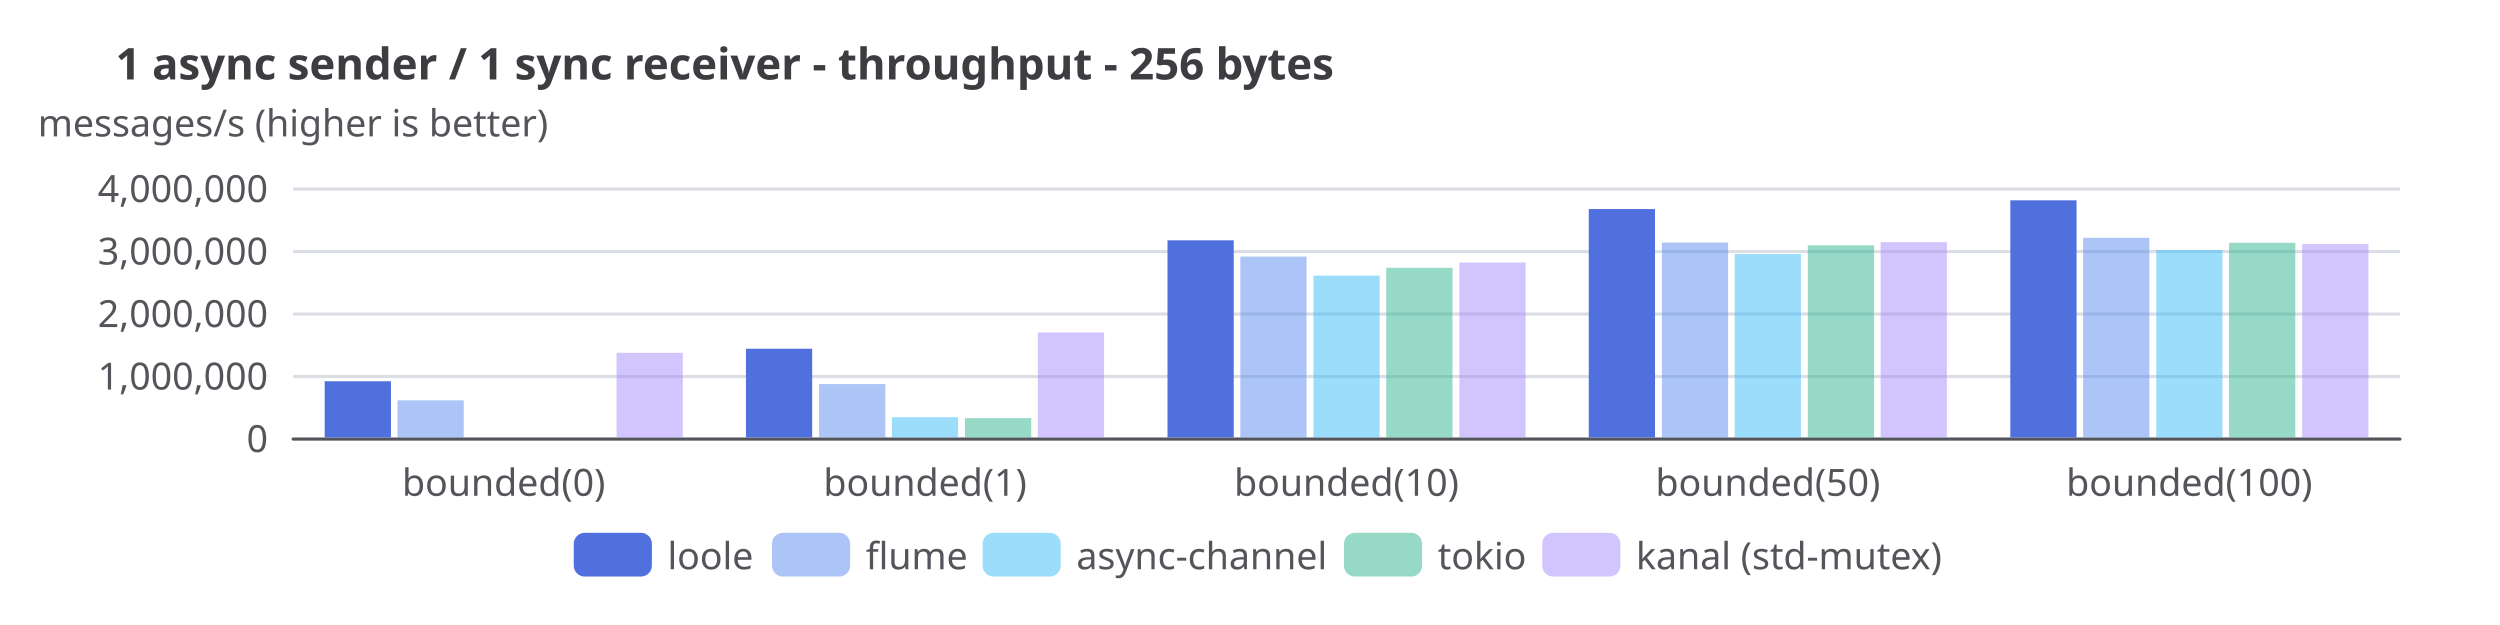
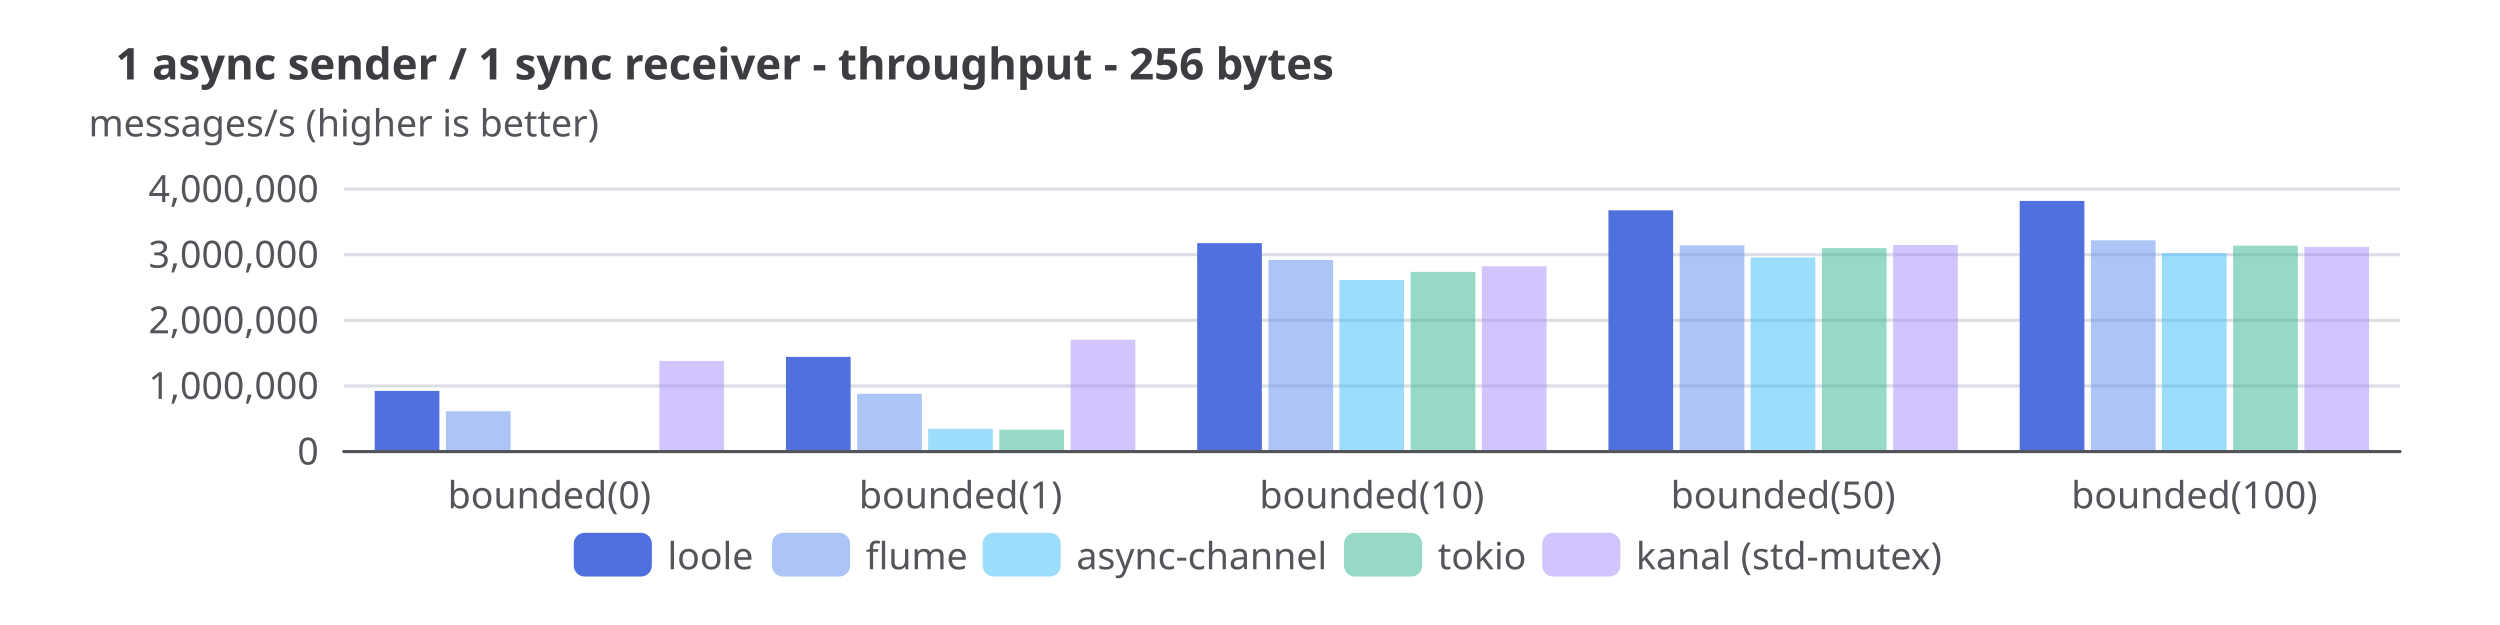
<svg xmlns="http://www.w3.org/2000/svg" width="800" height="200" version="1.1" baseProfile="full" viewBox="0 0 800 200">
  <rect width="800" height="200" x="0" y="0" fill="white" />
-   <path d="M93.8 140.5L768 140.5" fill="none" pointer-events="visible" stroke="#dbdee4" class="zr12-cls-84" />
-   <path d="M93.8 120.5L768 120.5" fill="none" pointer-events="visible" stroke="#dbdee4" class="zr12-cls-84" />
-   <path d="M93.8 100.5L768 100.5" fill="none" pointer-events="visible" stroke="#dbdee4" class="zr12-cls-84" />
-   <path d="M93.8 80.5L768 80.5" fill="none" pointer-events="visible" stroke="#dbdee4" class="zr12-cls-84" />
-   <path d="M93.8 60.5L768 60.5" fill="none" pointer-events="visible" stroke="#dbdee4" class="zr12-cls-84" />
-   <text dominant-baseline="central" text-anchor="middle" style="font-size:12px;font-family:sans-serif;" xml:space="preserve" y="-6" transform="translate(93.76 45)" fill="#54555a">messages/s (higher is better)</text>
-   <path d="M93.8 140.5L768 140.5" fill="none" pointer-events="visible" stroke="#54555a" stroke-linecap="round" class="zr12-cls-84" />
-   <text dominant-baseline="central" text-anchor="end" style="font-size:12px;font-family:sans-serif;" transform="translate(85.76 140)" fill="#54555a">0</text>
-   <text dominant-baseline="central" text-anchor="end" style="font-size:12px;font-family:sans-serif;" transform="translate(85.76 120)" fill="#54555a">1,000,000</text>
-   <text dominant-baseline="central" text-anchor="end" style="font-size:12px;font-family:sans-serif;" transform="translate(85.76 100)" fill="#54555a">2,000,000</text>
-   <text dominant-baseline="central" text-anchor="end" style="font-size:12px;font-family:sans-serif;" transform="translate(85.76 80)" fill="#54555a">3,000,000</text>
-   <text dominant-baseline="central" text-anchor="end" style="font-size:12px;font-family:sans-serif;" transform="translate(85.76 60)" fill="#54555a">4,000,000</text>
-   <text dominant-baseline="central" text-anchor="middle" style="font-size:12px;font-family:sans-serif;" y="6" transform="translate(161.184 148)" fill="#54555a">bounded(0)</text>
-   <text dominant-baseline="central" text-anchor="middle" style="font-size:12px;font-family:sans-serif;" y="6" transform="translate(296.032 148)" fill="#54555a">bounded(1)</text>
-   <text dominant-baseline="central" text-anchor="middle" style="font-size:12px;font-family:sans-serif;" y="6" transform="translate(430.88 148)" fill="#54555a">bounded(10)</text>
-   <text dominant-baseline="central" text-anchor="middle" style="font-size:12px;font-family:sans-serif;" y="6" transform="translate(565.728 148)" fill="#54555a">bounded(50)</text>
-   <text dominant-baseline="central" text-anchor="middle" style="font-size:12px;font-family:sans-serif;" y="6" transform="translate(700.576 148)" fill="#54555a">bounded(100)</text>
-   <path d="M103.9 140l21.2 0l0 -18l-21.2 0Z" fill="#5070dd" ecmeta_series_index="0" ecmeta_data_index="0" ecmeta_ssr_type="chart" class="zr12-cls-85" />
-   <path d="M238.7 140l21.2 0l0 -28.4l-21.2 0Z" fill="#5070dd" ecmeta_series_index="0" ecmeta_data_index="1" ecmeta_ssr_type="chart" class="zr12-cls-85" />
-   <path d="M373.6 140l21.2 0l0 -63.1l-21.2 0Z" fill="#5070dd" ecmeta_series_index="0" ecmeta_data_index="2" ecmeta_ssr_type="chart" class="zr12-cls-85" />
-   <path d="M508.4 140l21.2 0l0 -73.1l-21.2 0Z" fill="#5070dd" ecmeta_series_index="0" ecmeta_data_index="3" ecmeta_ssr_type="chart" class="zr12-cls-85" />
-   <path d="M643.3 140l21.2 0l0 -75.9l-21.2 0Z" fill="#5070dd" ecmeta_series_index="0" ecmeta_data_index="4" ecmeta_ssr_type="chart" class="zr12-cls-85" />
-   <path d="M127.2 140l21.2 0l0 -11.9l-21.2 0Z" fill="rgb(91,141,239)" fill-opacity="0.5" ecmeta_series_index="1" ecmeta_data_index="0" ecmeta_ssr_type="chart" class="zr12-cls-86" />
-   <path d="M262.1 140l21.2 0l0 -17.1l-21.2 0Z" fill="rgb(91,141,239)" fill-opacity="0.5" ecmeta_series_index="1" ecmeta_data_index="1" ecmeta_ssr_type="chart" class="zr12-cls-86" />
-   <path d="M396.9 140l21.2 0l0 -57.9l-21.2 0Z" fill="rgb(91,141,239)" fill-opacity="0.5" ecmeta_series_index="1" ecmeta_data_index="2" ecmeta_ssr_type="chart" class="zr12-cls-86" />
-   <path d="M531.8 140l21.2 0l0 -62.4l-21.2 0Z" fill="rgb(91,141,239)" fill-opacity="0.5" ecmeta_series_index="1" ecmeta_data_index="3" ecmeta_ssr_type="chart" class="zr12-cls-86" />
-   <path d="M666.6 140l21.2 0l0 -63.9l-21.2 0Z" fill="rgb(91,141,239)" fill-opacity="0.5" ecmeta_series_index="1" ecmeta_data_index="4" ecmeta_ssr_type="chart" class="zr12-cls-86" />
-   <path d="M285.4 140l21.2 0l0 -6.5l-21.2 0Z" fill="rgb(56,189,248)" fill-opacity="0.5" ecmeta_series_index="2" ecmeta_data_index="1" ecmeta_ssr_type="chart" class="zr12-cls-87" />
-   <path d="M420.3 140l21.2 0l0 -51.8l-21.2 0Z" fill="rgb(56,189,248)" fill-opacity="0.5" ecmeta_series_index="2" ecmeta_data_index="2" ecmeta_ssr_type="chart" class="zr12-cls-87" />
-   <path d="M555.1 140l21.2 0l0 -58.7l-21.2 0Z" fill="rgb(56,189,248)" fill-opacity="0.5" ecmeta_series_index="2" ecmeta_data_index="3" ecmeta_ssr_type="chart" class="zr12-cls-87" />
-   <path d="M690 140l21.2 0l0 -60l-21.2 0Z" fill="rgb(56,189,248)" fill-opacity="0.5" ecmeta_series_index="2" ecmeta_data_index="4" ecmeta_ssr_type="chart" class="zr12-cls-87" />
-   <path d="M308.8 140l21.2 0l0 -6.2l-21.2 0Z" fill="rgb(47,181,142)" fill-opacity="0.5" ecmeta_series_index="3" ecmeta_data_index="1" ecmeta_ssr_type="chart" class="zr12-cls-88" />
-   <path d="M443.6 140l21.2 0l0 -54.3l-21.2 0Z" fill="rgb(47,181,142)" fill-opacity="0.5" ecmeta_series_index="3" ecmeta_data_index="2" ecmeta_ssr_type="chart" class="zr12-cls-88" />
-   <path d="M578.5 140l21.2 0l0 -61.5l-21.2 0Z" fill="rgb(47,181,142)" fill-opacity="0.5" ecmeta_series_index="3" ecmeta_data_index="3" ecmeta_ssr_type="chart" class="zr12-cls-88" />
-   <path d="M713.3 140l21.2 0l0 -62.3l-21.2 0Z" fill="rgb(47,181,142)" fill-opacity="0.5" ecmeta_series_index="3" ecmeta_data_index="4" ecmeta_ssr_type="chart" class="zr12-cls-88" />
-   <path d="M197.3 140l21.2 0l0 -27.1l-21.2 0Z" fill="rgb(167,139,250)" fill-opacity="0.5" ecmeta_series_index="4" ecmeta_data_index="0" ecmeta_ssr_type="chart" class="zr12-cls-89" />
-   <path d="M332.1 140l21.2 0l0 -33.6l-21.2 0Z" fill="rgb(167,139,250)" fill-opacity="0.5" ecmeta_series_index="4" ecmeta_data_index="1" ecmeta_ssr_type="chart" class="zr12-cls-89" />
-   <path d="M467 140l21.2 0l0 -56l-21.2 0Z" fill="rgb(167,139,250)" fill-opacity="0.5" ecmeta_series_index="4" ecmeta_data_index="2" ecmeta_ssr_type="chart" class="zr12-cls-89" />
-   <path d="M601.8 140l21.2 0l0 -62.5l-21.2 0Z" fill="rgb(167,139,250)" fill-opacity="0.5" ecmeta_series_index="4" ecmeta_data_index="3" ecmeta_ssr_type="chart" class="zr12-cls-89" />
-   <path d="M736.7 140l21.2 0l0 -61.9l-21.2 0Z" fill="rgb(167,139,250)" fill-opacity="0.5" ecmeta_series_index="4" ecmeta_data_index="4" ecmeta_ssr_type="chart" class="zr12-cls-89" />
+   <path d="M110 144.5L768 144.5" fill="none" pointer-events="visible" stroke="#dbdee4" class="zr12-cls-84" />
+   <path d="M110 123.5L768 123.5" fill="none" pointer-events="visible" stroke="#dbdee4" class="zr12-cls-84" />
+   <path d="M110 102.5L768 102.5" fill="none" pointer-events="visible" stroke="#dbdee4" class="zr12-cls-84" />
+   <path d="M110 81.5L768 81.5" fill="none" pointer-events="visible" stroke="#dbdee4" class="zr12-cls-84" />
+   <path d="M110 60.5L768 60.5" fill="none" pointer-events="visible" stroke="#dbdee4" class="zr12-cls-84" />
+   <text dominant-baseline="central" text-anchor="middle" style="font-size:12px;font-family:sans-serif;" xml:space="preserve" y="-6" transform="translate(110 45)" fill="#54555a">messages/s (higher is better)</text>
+   <path d="M110 144.5L768 144.5" fill="none" pointer-events="visible" stroke="#54555a" stroke-linecap="round" class="zr12-cls-84" />
+   <text dominant-baseline="central" text-anchor="end" style="font-size:12px;font-family:sans-serif;" transform="translate(102 144)" fill="#54555a">0</text>
+   <text dominant-baseline="central" text-anchor="end" style="font-size:12px;font-family:sans-serif;" transform="translate(102 123)" fill="#54555a">1,000,000</text>
+   <text dominant-baseline="central" text-anchor="end" style="font-size:12px;font-family:sans-serif;" transform="translate(102 102)" fill="#54555a">2,000,000</text>
+   <text dominant-baseline="central" text-anchor="end" style="font-size:12px;font-family:sans-serif;" transform="translate(102 81)" fill="#54555a">3,000,000</text>
+   <text dominant-baseline="central" text-anchor="end" style="font-size:12px;font-family:sans-serif;" transform="translate(102 60)" fill="#54555a">4,000,000</text>
+   <text dominant-baseline="central" text-anchor="middle" style="font-size:12px;font-family:sans-serif;" y="6" transform="translate(175.8 152)" fill="#54555a">bounded(0)</text>
+   <text dominant-baseline="central" text-anchor="middle" style="font-size:12px;font-family:sans-serif;" y="6" transform="translate(307.4 152)" fill="#54555a">bounded(1)</text>
+   <text dominant-baseline="central" text-anchor="middle" style="font-size:12px;font-family:sans-serif;" y="6" transform="translate(439 152)" fill="#54555a">bounded(10)</text>
+   <text dominant-baseline="central" text-anchor="middle" style="font-size:12px;font-family:sans-serif;" y="6" transform="translate(570.6 152)" fill="#54555a">bounded(50)</text>
+   <text dominant-baseline="central" text-anchor="middle" style="font-size:12px;font-family:sans-serif;" y="6" transform="translate(702.2 152)" fill="#54555a">bounded(100)</text>
+   <path d="M119.9 144l20.7 0l0 -18.9l-20.7 0Z" fill="#5070dd" ecmeta_series_index="0" ecmeta_data_index="0" ecmeta_ssr_type="chart" class="zr12-cls-85" />
+   <path d="M251.5 144l20.7 0l0 -29.8l-20.7 0Z" fill="#5070dd" ecmeta_series_index="0" ecmeta_data_index="1" ecmeta_ssr_type="chart" class="zr12-cls-85" />
+   <path d="M383.1 144l20.7 0l0 -66.2l-20.7 0Z" fill="#5070dd" ecmeta_series_index="0" ecmeta_data_index="2" ecmeta_ssr_type="chart" class="zr12-cls-85" />
+   <path d="M514.7 144l20.7 0l0 -76.7l-20.7 0Z" fill="#5070dd" ecmeta_series_index="0" ecmeta_data_index="3" ecmeta_ssr_type="chart" class="zr12-cls-85" />
+   <path d="M646.3 144l20.7 0l0 -79.7l-20.7 0Z" fill="#5070dd" ecmeta_series_index="0" ecmeta_data_index="4" ecmeta_ssr_type="chart" class="zr12-cls-85" />
+   <path d="M142.7 144l20.7 0l0 -12.4l-20.7 0Z" fill="rgb(91,141,239)" fill-opacity="0.5" ecmeta_series_index="1" ecmeta_data_index="0" ecmeta_ssr_type="chart" class="zr12-cls-86" />
+   <path d="M274.3 144l20.7 0l0 -18l-20.7 0Z" fill="rgb(91,141,239)" fill-opacity="0.5" ecmeta_series_index="1" ecmeta_data_index="1" ecmeta_ssr_type="chart" class="zr12-cls-86" />
+   <path d="M405.9 144l20.7 0l0 -60.8l-20.7 0Z" fill="rgb(91,141,239)" fill-opacity="0.5" ecmeta_series_index="1" ecmeta_data_index="2" ecmeta_ssr_type="chart" class="zr12-cls-86" />
+   <path d="M537.5 144l20.7 0l0 -65.5l-20.7 0Z" fill="rgb(91,141,239)" fill-opacity="0.5" ecmeta_series_index="1" ecmeta_data_index="3" ecmeta_ssr_type="chart" class="zr12-cls-86" />
+   <path d="M669.1 144l20.7 0l0 -67.1l-20.7 0Z" fill="rgb(91,141,239)" fill-opacity="0.5" ecmeta_series_index="1" ecmeta_data_index="4" ecmeta_ssr_type="chart" class="zr12-cls-86" />
+   <path d="M297 144l20.7 0l0 -6.8l-20.7 0Z" fill="rgb(56,189,248)" fill-opacity="0.5" ecmeta_series_index="2" ecmeta_data_index="1" ecmeta_ssr_type="chart" class="zr12-cls-87" />
+   <path d="M428.6 144l20.7 0l0 -54.4l-20.7 0Z" fill="rgb(56,189,248)" fill-opacity="0.5" ecmeta_series_index="2" ecmeta_data_index="2" ecmeta_ssr_type="chart" class="zr12-cls-87" />
+   <path d="M560.2 144l20.7 0l0 -61.6l-20.7 0Z" fill="rgb(56,189,248)" fill-opacity="0.5" ecmeta_series_index="2" ecmeta_data_index="3" ecmeta_ssr_type="chart" class="zr12-cls-87" />
+   <path d="M691.8 144l20.7 0l0 -63l-20.7 0Z" fill="rgb(56,189,248)" fill-opacity="0.5" ecmeta_series_index="2" ecmeta_data_index="4" ecmeta_ssr_type="chart" class="zr12-cls-87" />
+   <path d="M319.8 144l20.7 0l0 -6.5l-20.7 0Z" fill="rgb(47,181,142)" fill-opacity="0.5" ecmeta_series_index="3" ecmeta_data_index="1" ecmeta_ssr_type="chart" class="zr12-cls-88" />
+   <path d="M451.4 144l20.7 0l0 -57l-20.7 0Z" fill="rgb(47,181,142)" fill-opacity="0.5" ecmeta_series_index="3" ecmeta_data_index="2" ecmeta_ssr_type="chart" class="zr12-cls-88" />
+   <path d="M583 144l20.7 0l0 -64.6l-20.7 0Z" fill="rgb(47,181,142)" fill-opacity="0.5" ecmeta_series_index="3" ecmeta_data_index="3" ecmeta_ssr_type="chart" class="zr12-cls-88" />
+   <path d="M714.6 144l20.7 0l0 -65.4l-20.7 0Z" fill="rgb(47,181,142)" fill-opacity="0.5" ecmeta_series_index="3" ecmeta_data_index="4" ecmeta_ssr_type="chart" class="zr12-cls-88" />
+   <path d="M211 144l20.7 0l0 -28.5l-20.7 0Z" fill="rgb(167,139,250)" fill-opacity="0.5" ecmeta_series_index="4" ecmeta_data_index="0" ecmeta_ssr_type="chart" class="zr12-cls-89" />
+   <path d="M342.6 144l20.7 0l0 -35.3l-20.7 0Z" fill="rgb(167,139,250)" fill-opacity="0.5" ecmeta_series_index="4" ecmeta_data_index="1" ecmeta_ssr_type="chart" class="zr12-cls-89" />
+   <path d="M474.2 144l20.7 0l0 -58.8l-20.7 0Z" fill="rgb(167,139,250)" fill-opacity="0.5" ecmeta_series_index="4" ecmeta_data_index="2" ecmeta_ssr_type="chart" class="zr12-cls-89" />
+   <path d="M605.8 144l20.7 0l0 -65.6l-20.7 0Z" fill="rgb(167,139,250)" fill-opacity="0.5" ecmeta_series_index="4" ecmeta_data_index="3" ecmeta_ssr_type="chart" class="zr12-cls-89" />
+   <path d="M737.4 144l20.7 0l0 -65l-20.7 0Z" fill="rgb(167,139,250)" fill-opacity="0.5" ecmeta_series_index="4" ecmeta_data_index="4" ecmeta_ssr_type="chart" class="zr12-cls-89" />
  <path d="M-5 -5.5l442.8 0l0 25l-442.8 0Z" transform="translate(183.6 170.5)" fill="rgb(0,0,0)" fill-opacity="0" stroke="#b7b9be" stroke-width="0" class="zr12-cls-84" />
  <path d="M3.5 0L21.5 0A3.5 3.5 0 0 1 25 3.5L25 10.5A3.5 3.5 0 0 1 21.5 14L3.5 14A3.5 3.5 0 0 1 0 10.5L0 3.5A3.5 3.5 0 0 1 3.5 0Z" transform="translate(183.6 170.5)" fill="#5070dd" ecmeta_series_index="0" ecmeta_data_index="0" ecmeta_ssr_type="legend" ecmeta_silent="true" class="zr12-cls-84" />
  <text dominant-baseline="central" text-anchor="start" style="font-size:12px;font-family:sans-serif;" x="30" y="7" transform="translate(183.6 170.5)" fill="#54555a">loole</text>
  <path d="M0 0l55.4 0l0 14l-55.4 0Z" transform="translate(183.6 170.5)" fill="none" pointer-events="visible" ecmeta_series_index="0" ecmeta_data_index="0" ecmeta_ssr_type="legend" class="zr12-cls-90" />
  <path d="M3.5 0L21.5 0A3.5 3.5 0 0 1 25 3.5L25 10.5A3.5 3.5 0 0 1 21.5 14L3.5 14A3.5 3.5 0 0 1 0 10.5L0 3.5A3.5 3.5 0 0 1 3.5 0Z" transform="translate(247.04 170.5)" fill="rgb(91,141,239)" fill-opacity="0.5" ecmeta_series_index="1" ecmeta_data_index="1" ecmeta_ssr_type="legend" ecmeta_silent="true" class="zr12-cls-84" />
  <text dominant-baseline="central" text-anchor="start" style="font-size:12px;font-family:sans-serif;" x="30" y="7" transform="translate(247.04 170.5)" fill="#54555a">flume</text>
  <path d="M0 0l59.4 0l0 14l-59.4 0Z" transform="translate(247.04 170.5)" fill="none" pointer-events="visible" ecmeta_series_index="1" ecmeta_data_index="1" ecmeta_ssr_type="legend" class="zr12-cls-90" />
  <path d="M3.5 0L21.5 0A3.5 3.5 0 0 1 25 3.5L25 10.5A3.5 3.5 0 0 1 21.5 14L3.5 14A3.5 3.5 0 0 1 0 10.5L0 3.5A3.5 3.5 0 0 1 3.5 0Z" transform="translate(314.44 170.5)" fill="rgb(56,189,248)" fill-opacity="0.5" ecmeta_series_index="2" ecmeta_data_index="2" ecmeta_ssr_type="legend" ecmeta_silent="true" class="zr12-cls-84" />
  <text dominant-baseline="central" text-anchor="start" style="font-size:12px;font-family:sans-serif;" x="30" y="7" transform="translate(314.44 170.5)" fill="#54555a">async-channel</text>
  <path d="M0 0l107.6 0l0 14l-107.6 0Z" transform="translate(314.44 170.5)" fill="none" pointer-events="visible" ecmeta_series_index="2" ecmeta_data_index="2" ecmeta_ssr_type="legend" class="zr12-cls-90" />
  <path d="M3.5 0L21.5 0A3.5 3.5 0 0 1 25 3.5L25 10.5A3.5 3.5 0 0 1 21.5 14L3.5 14A3.5 3.5 0 0 1 0 10.5L0 3.5A3.5 3.5 0 0 1 3.5 0Z" transform="translate(430.08 170.5)" fill="rgb(47,181,142)" fill-opacity="0.5" ecmeta_series_index="3" ecmeta_data_index="3" ecmeta_ssr_type="legend" ecmeta_silent="true" class="zr12-cls-84" />
  <text dominant-baseline="central" text-anchor="start" style="font-size:12px;font-family:sans-serif;" x="30" y="7" transform="translate(430.08 170.5)" fill="#54555a">tokio</text>
  <path d="M0 0l55.4 0l0 14l-55.4 0Z" transform="translate(430.08 170.5)" fill="none" pointer-events="visible" ecmeta_series_index="3" ecmeta_data_index="3" ecmeta_ssr_type="legend" class="zr12-cls-90" />
  <path d="M3.5 0L21.5 0A3.5 3.5 0 0 1 25 3.5L25 10.5A3.5 3.5 0 0 1 21.5 14L3.5 14A3.5 3.5 0 0 1 0 10.5L0 3.5A3.5 3.5 0 0 1 3.5 0Z" transform="translate(493.52 170.5)" fill="rgb(167,139,250)" fill-opacity="0.5" ecmeta_series_index="4" ecmeta_data_index="4" ecmeta_ssr_type="legend" ecmeta_silent="true" class="zr12-cls-84" />
  <text dominant-baseline="central" text-anchor="start" style="font-size:12px;font-family:sans-serif;" xml:space="preserve" x="30" y="7" transform="translate(493.52 170.5)" fill="#54555a">kanal (std-mutex)</text>
  <path d="M0 0l122.9 0l0 14l-122.9 0Z" transform="translate(493.52 170.5)" fill="none" pointer-events="visible" ecmeta_series_index="4" ecmeta_data_index="4" ecmeta_ssr_type="legend" class="zr12-cls-90" />
  <path d="M-5 -5l364.8 0l0 24l-364.8 0Z" transform="translate(37 13)" fill="rgb(0,0,0)" fill-opacity="0" stroke="#3c3c41" stroke-width="0" class="zr12-cls-84" />
  <text dominant-baseline="central" text-anchor="start" style="font-size:14px;font-family:sans-serif;font-weight:bold;" xml:space="preserve" y="7" transform="translate(37 13)" fill="#3c3c41">1 async sender / 1 sync receiver - throughput - 256 bytes</text>
  <style>
.zr12-cls-84:hover {
pointer-events:none;
}
.zr12-cls-85:hover {
cursor:pointer;
fill:rgba(88,123,243,1);
}
.zr12-cls-86:hover {
cursor:pointer;
fill:rgba(100,155,255,0.5);
}
.zr12-cls-87:hover {
cursor:pointer;
fill:rgba(61,207,255,0.5);
}
.zr12-cls-88:hover {
cursor:pointer;
fill:rgba(51,199,156,0.5);
}
.zr12-cls-89:hover {
cursor:pointer;
fill:rgba(183,152,255,0.5);
}
.zr12-cls-90:hover {
cursor:pointer;
fill:rgba(0,0,0,0);
}



</style>
</svg>
